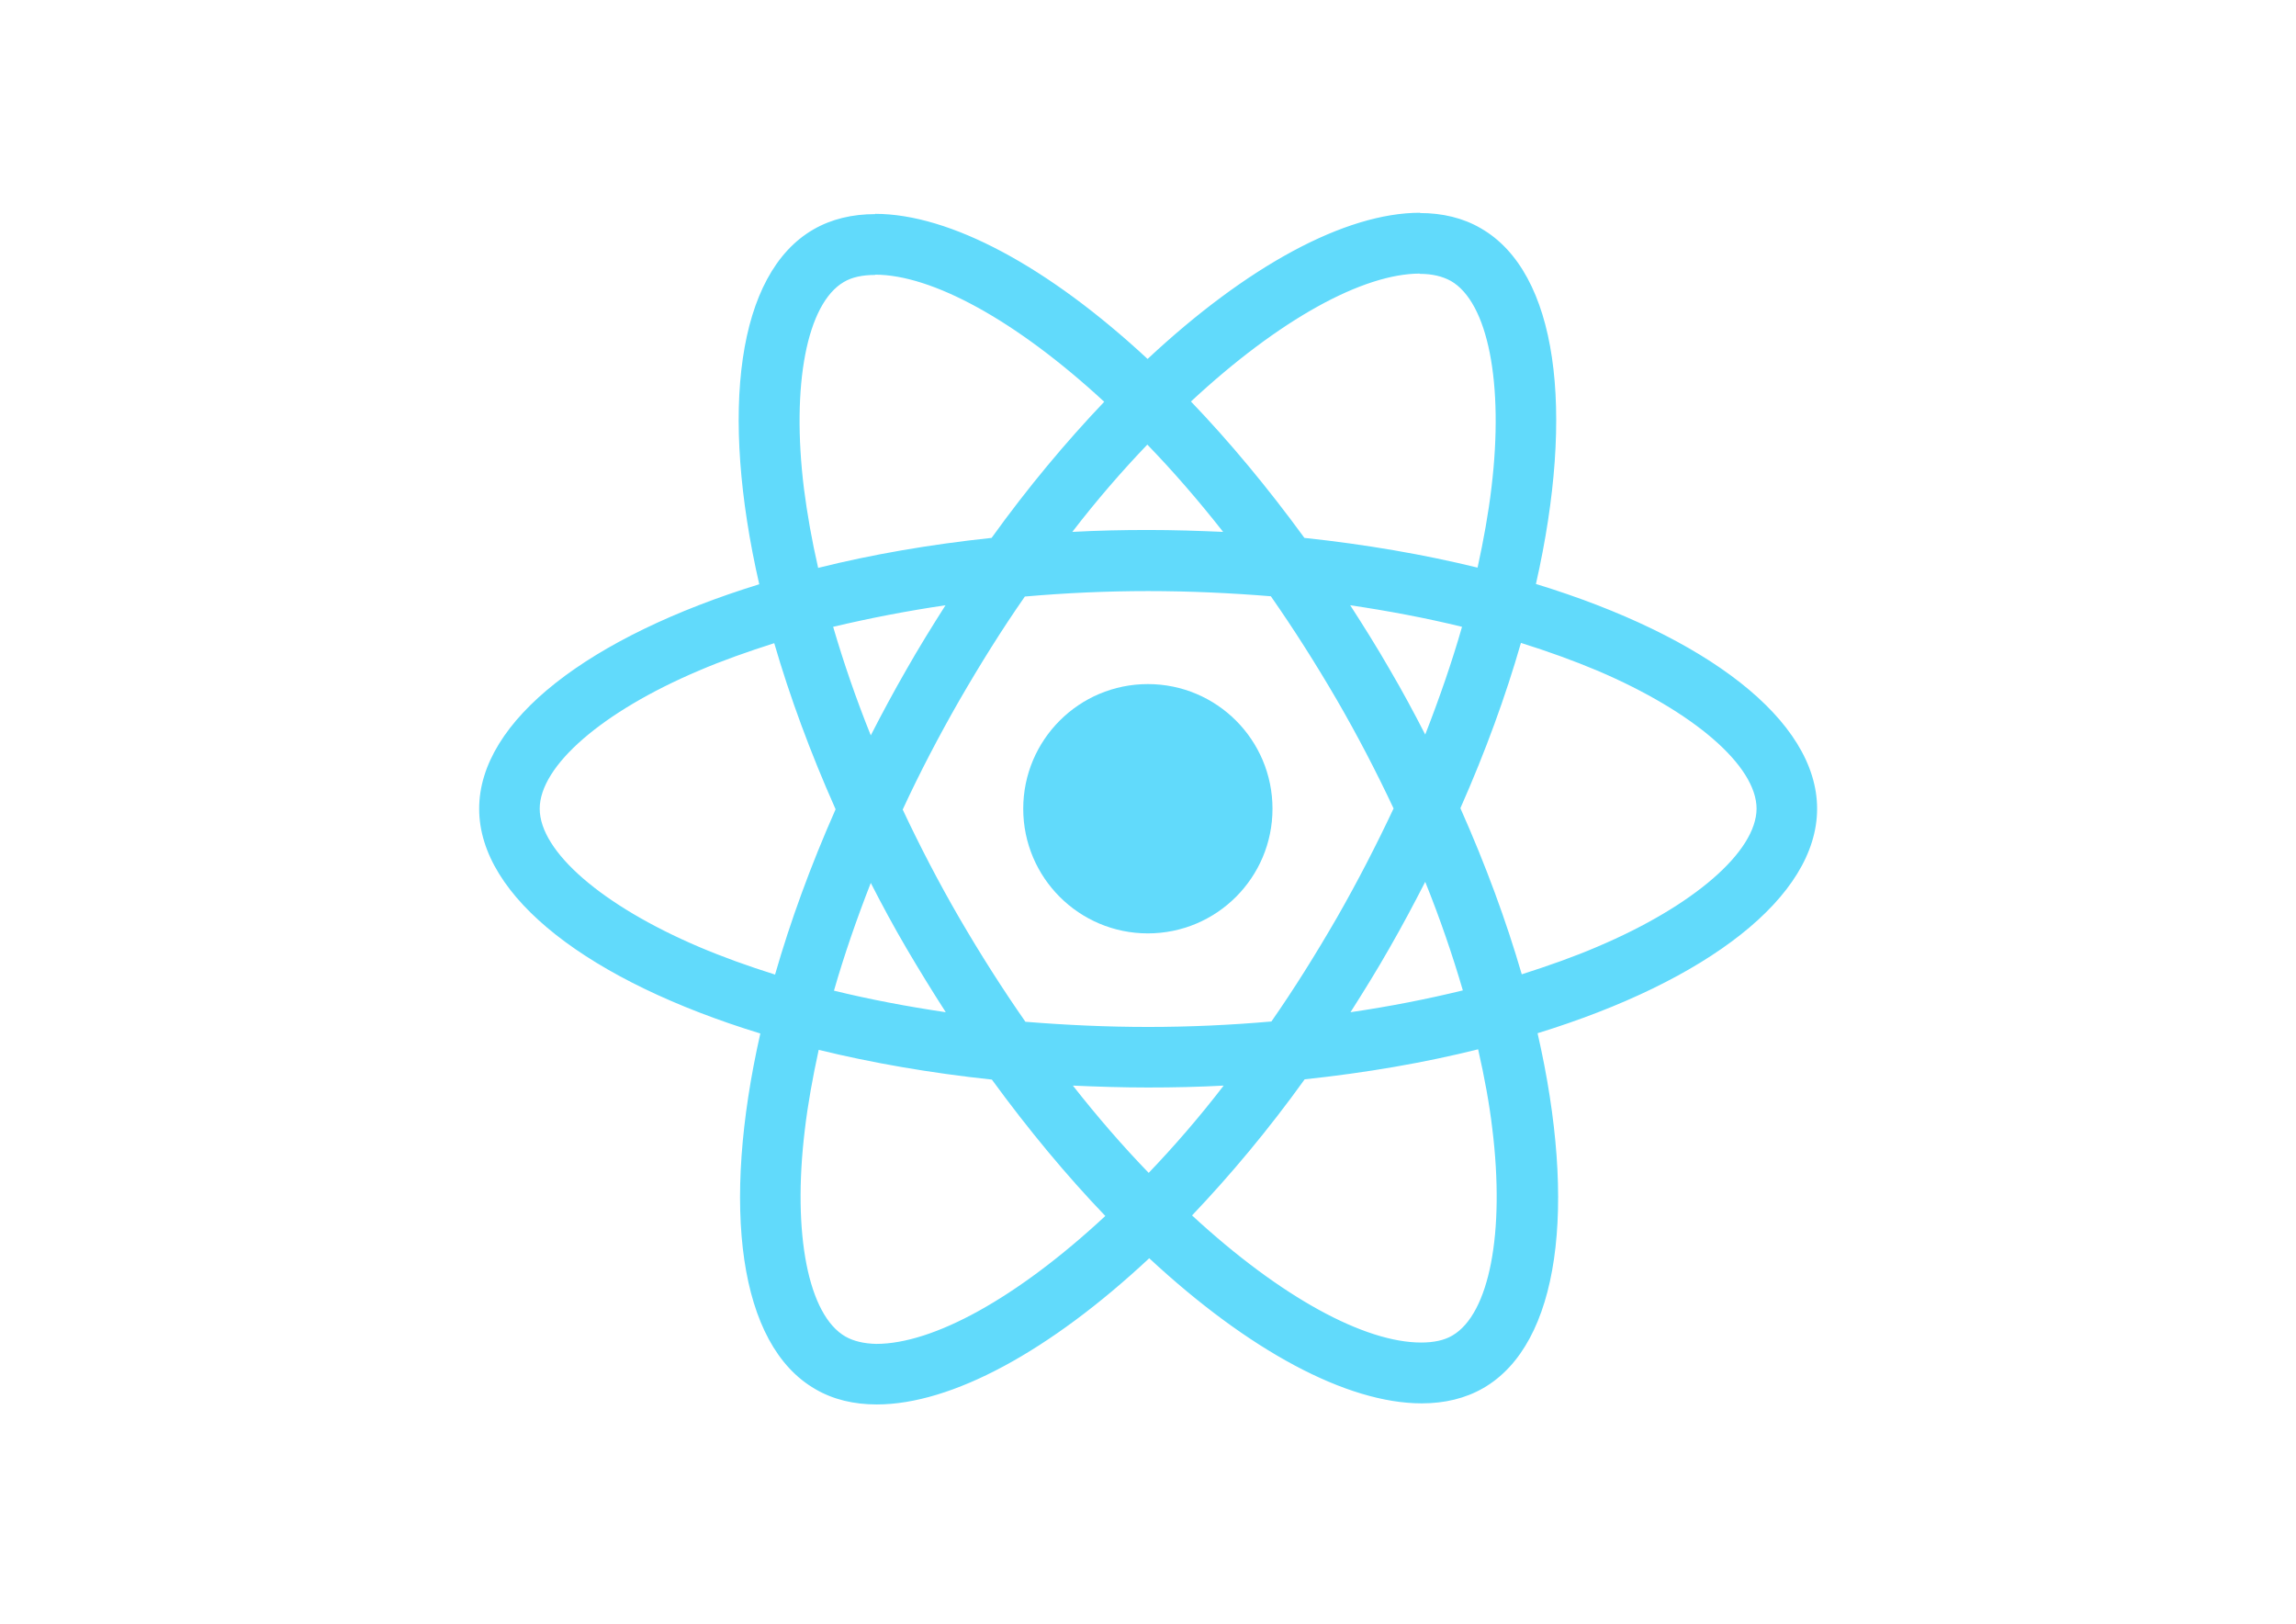
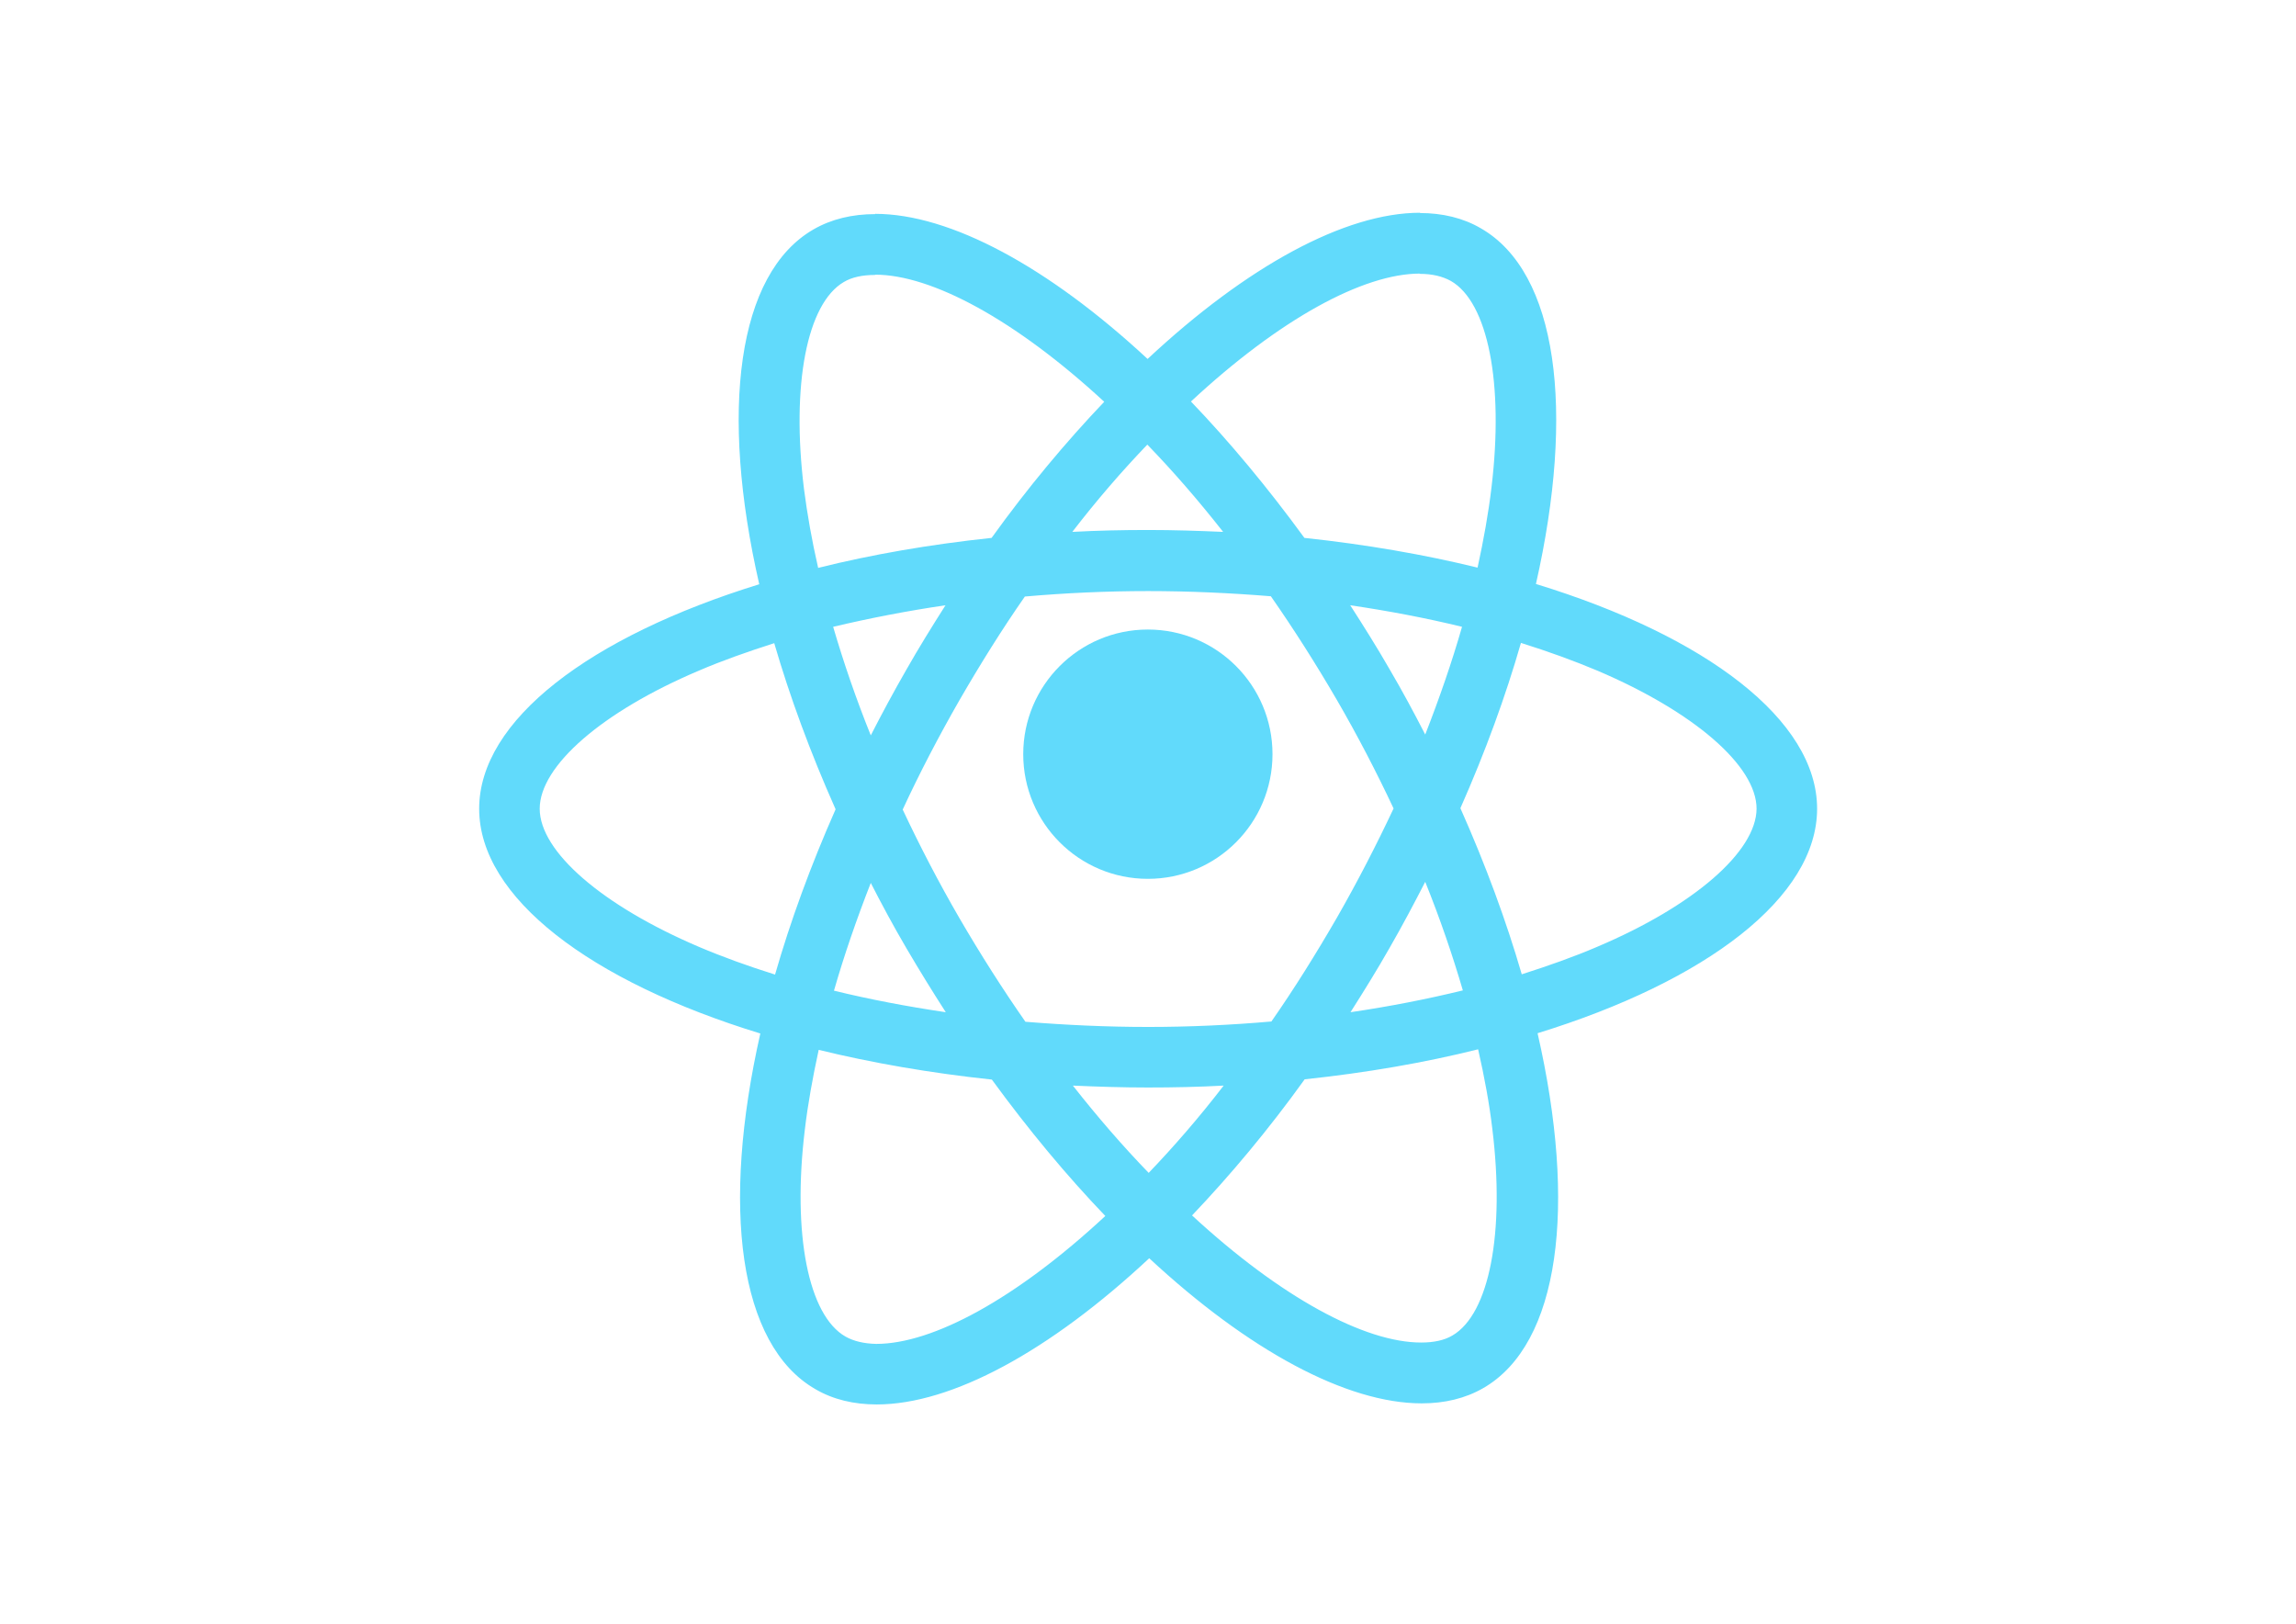
<svg xmlns="http://www.w3.org/2000/svg" viewBox="0 0 841.9 595.3">
  <g fill="#61DAFB">
    <path d="M666.3 296.5c0-32.5-40.7-63.3-103.1-82.4 14.4-63.6 8-114.2-20.2-130.4-6.5-3.8-14.1-5.6-22.4-5.6v22.3c4.6 0 8.3.9 11.4 2.6 13.6 7.8 19.5 37.5 14.9 75.7-1.1 9.4-2.9 19.3-5.1 29.4-19.6-4.8-41-8.5-63.5-10.9-13.5-18.5-27.5-35.3-41.6-50 32.6-30.3 63.2-46.9 84-46.9V78c-27.5 0-63.5 19.6-99.9 53.6-36.4-33.8-72.4-53.2-99.9-53.2v22.3c20.7 0 51.4 16.5 84 46.6-14 14.7-28 31.4-41.3 49.9-22.6 2.4-44 6.1-63.6 11-2.3-10-4-19.7-5.2-29-4.7-38.2 1.1-67.9 14.6-75.8 3-1.8 6.9-2.6 11.5-2.6V78.5c-8.4 0-16 1.8-22.6 5.6-28.1 16.2-34.4 66.7-19.9 130.1-62.2 19.2-102.7 49.9-102.7 82.3 0 32.5 40.7 63.3 103.1 82.4-14.4 63.6-8 114.2 20.2 130.4 6.5 3.8 14.1 5.6 22.5 5.6 27.5 0 63.5-19.6 99.9-53.6 36.4 33.8 72.4 53.2 99.9 53.2 8.4 0 16-1.8 22.6-5.6 28.1-16.2 34.4-66.7 19.9-130.1 62-19.1 102.5-49.9 102.5-82.3zm-130.2-66.7c-3.7 12.9-8.3 26.2-13.5 39.5-4.1-8-8.4-16-13.1-24-4.6-8-9.5-15.8-14.4-23.4 14.2 2.1 27.9 4.7 41 7.9zm-45.8 106.5c-7.8 13.5-15.8 26.3-24.1 38.2-14.9 1.3-30 2-45.2 2-15.1 0-30.2-.7-45-1.9-8.3-11.9-16.4-24.6-24.2-38-7.6-13.1-14.5-26.4-20.8-39.8 6.2-13.4 13.2-26.8 20.7-39.9 7.8-13.5 15.8-26.3 24.1-38.2 14.9-1.3 30-2 45.2-2 15.1 0 30.2.7 45 1.9 8.3 11.9 16.4 24.6 24.2 38 7.6 13.1 14.5 26.4 20.8 39.8-6.3 13.4-13.2 26.8-20.7 39.9zm32.3-13c5.4 13.4 10 26.8 13.8 39.8-13.1 3.2-26.9 5.9-41.2 8 4.9-7.7 9.8-15.6 14.4-23.7 4.6-8 8.9-16.1 13-24.1zM421.2 430c-9.3-9.6-18.6-20.3-27.8-32 9 .4 18.2.7 27.5.7 9.4 0 18.7-.2 27.8-.7-9 11.7-18.3 22.4-27.5 32zm-74.4-58.9c-14.2-2.1-27.9-4.7-41-7.9 3.7-12.9 8.3-26.2 13.5-39.5 4.1 8 8.4 16 13.1 24 4.7 8 9.5 15.8 14.4 23.4zM420.7 163c9.3 9.6 18.6 20.3 27.8 32-9-.4-18.2-.7-27.5-.7-9.4 0-18.7.2-27.8.7 9-11.7 18.3-22.4 27.5-32zm-74 58.9c-4.9 7.7-9.8 15.6-14.4 23.7-4.6 8-8.9 16-13 24-5.4-13.4-10-26.8-13.8-39.8 13.1-3.1 26.9-5.8 41.2-7.9zm-90.5 125.2c-35.4-15.1-58.3-34.9-58.3-50.6 0-15.7 22.9-35.6 58.3-50.6 8.6-3.7 18-7 27.7-10.1 5.7 19.6 13.2 40 22.5 60.9-9.2 20.8-16.6 41.1-22.2 60.6-9.9-3.1-19.3-6.5-28-10.2zM310 490c-13.6-7.8-19.5-37.5-14.9-75.7 1.1-9.4 2.9-19.3 5.1-29.4 19.6 4.8 41 8.5 63.5 10.9 13.5 18.5 27.5 35.3 41.6 50-32.6 30.3-63.2 46.9-84 46.9-4.5-.1-8.3-1-11.3-2.7zm237.2-76.2c4.7 38.2-1.1 67.9-14.6 75.8-3 1.8-6.9 2.6-11.5 2.6-20.7 0-51.4-16.5-84-46.6 14-14.7 28-31.4 41.3-49.9 22.6-2.4 44-6.1 63.6-11 2.3 10.1 4.1 19.8 5.2 29.1zm38.5-66.7c-8.6 3.7-18 7-27.7 10.1-5.7-19.6-13.2-40-22.5-60.9 9.2-20.8 16.6-41.1 22.2-60.6 9.9 3.1 19.3 6.5 28.1 10.2 35.4 15.1 58.3 34.9 58.3 50.6-.1 15.7-23 35.6-58.4 50.6zM320.8 78.4z" />
-     <circle cx="420.9" cy="296.5" r="45.7" />
+     <circle cx="420.9" cy="276.5" r="45.7" />
    <path d="M520.5 78.1z" />
  </g>
</svg>
